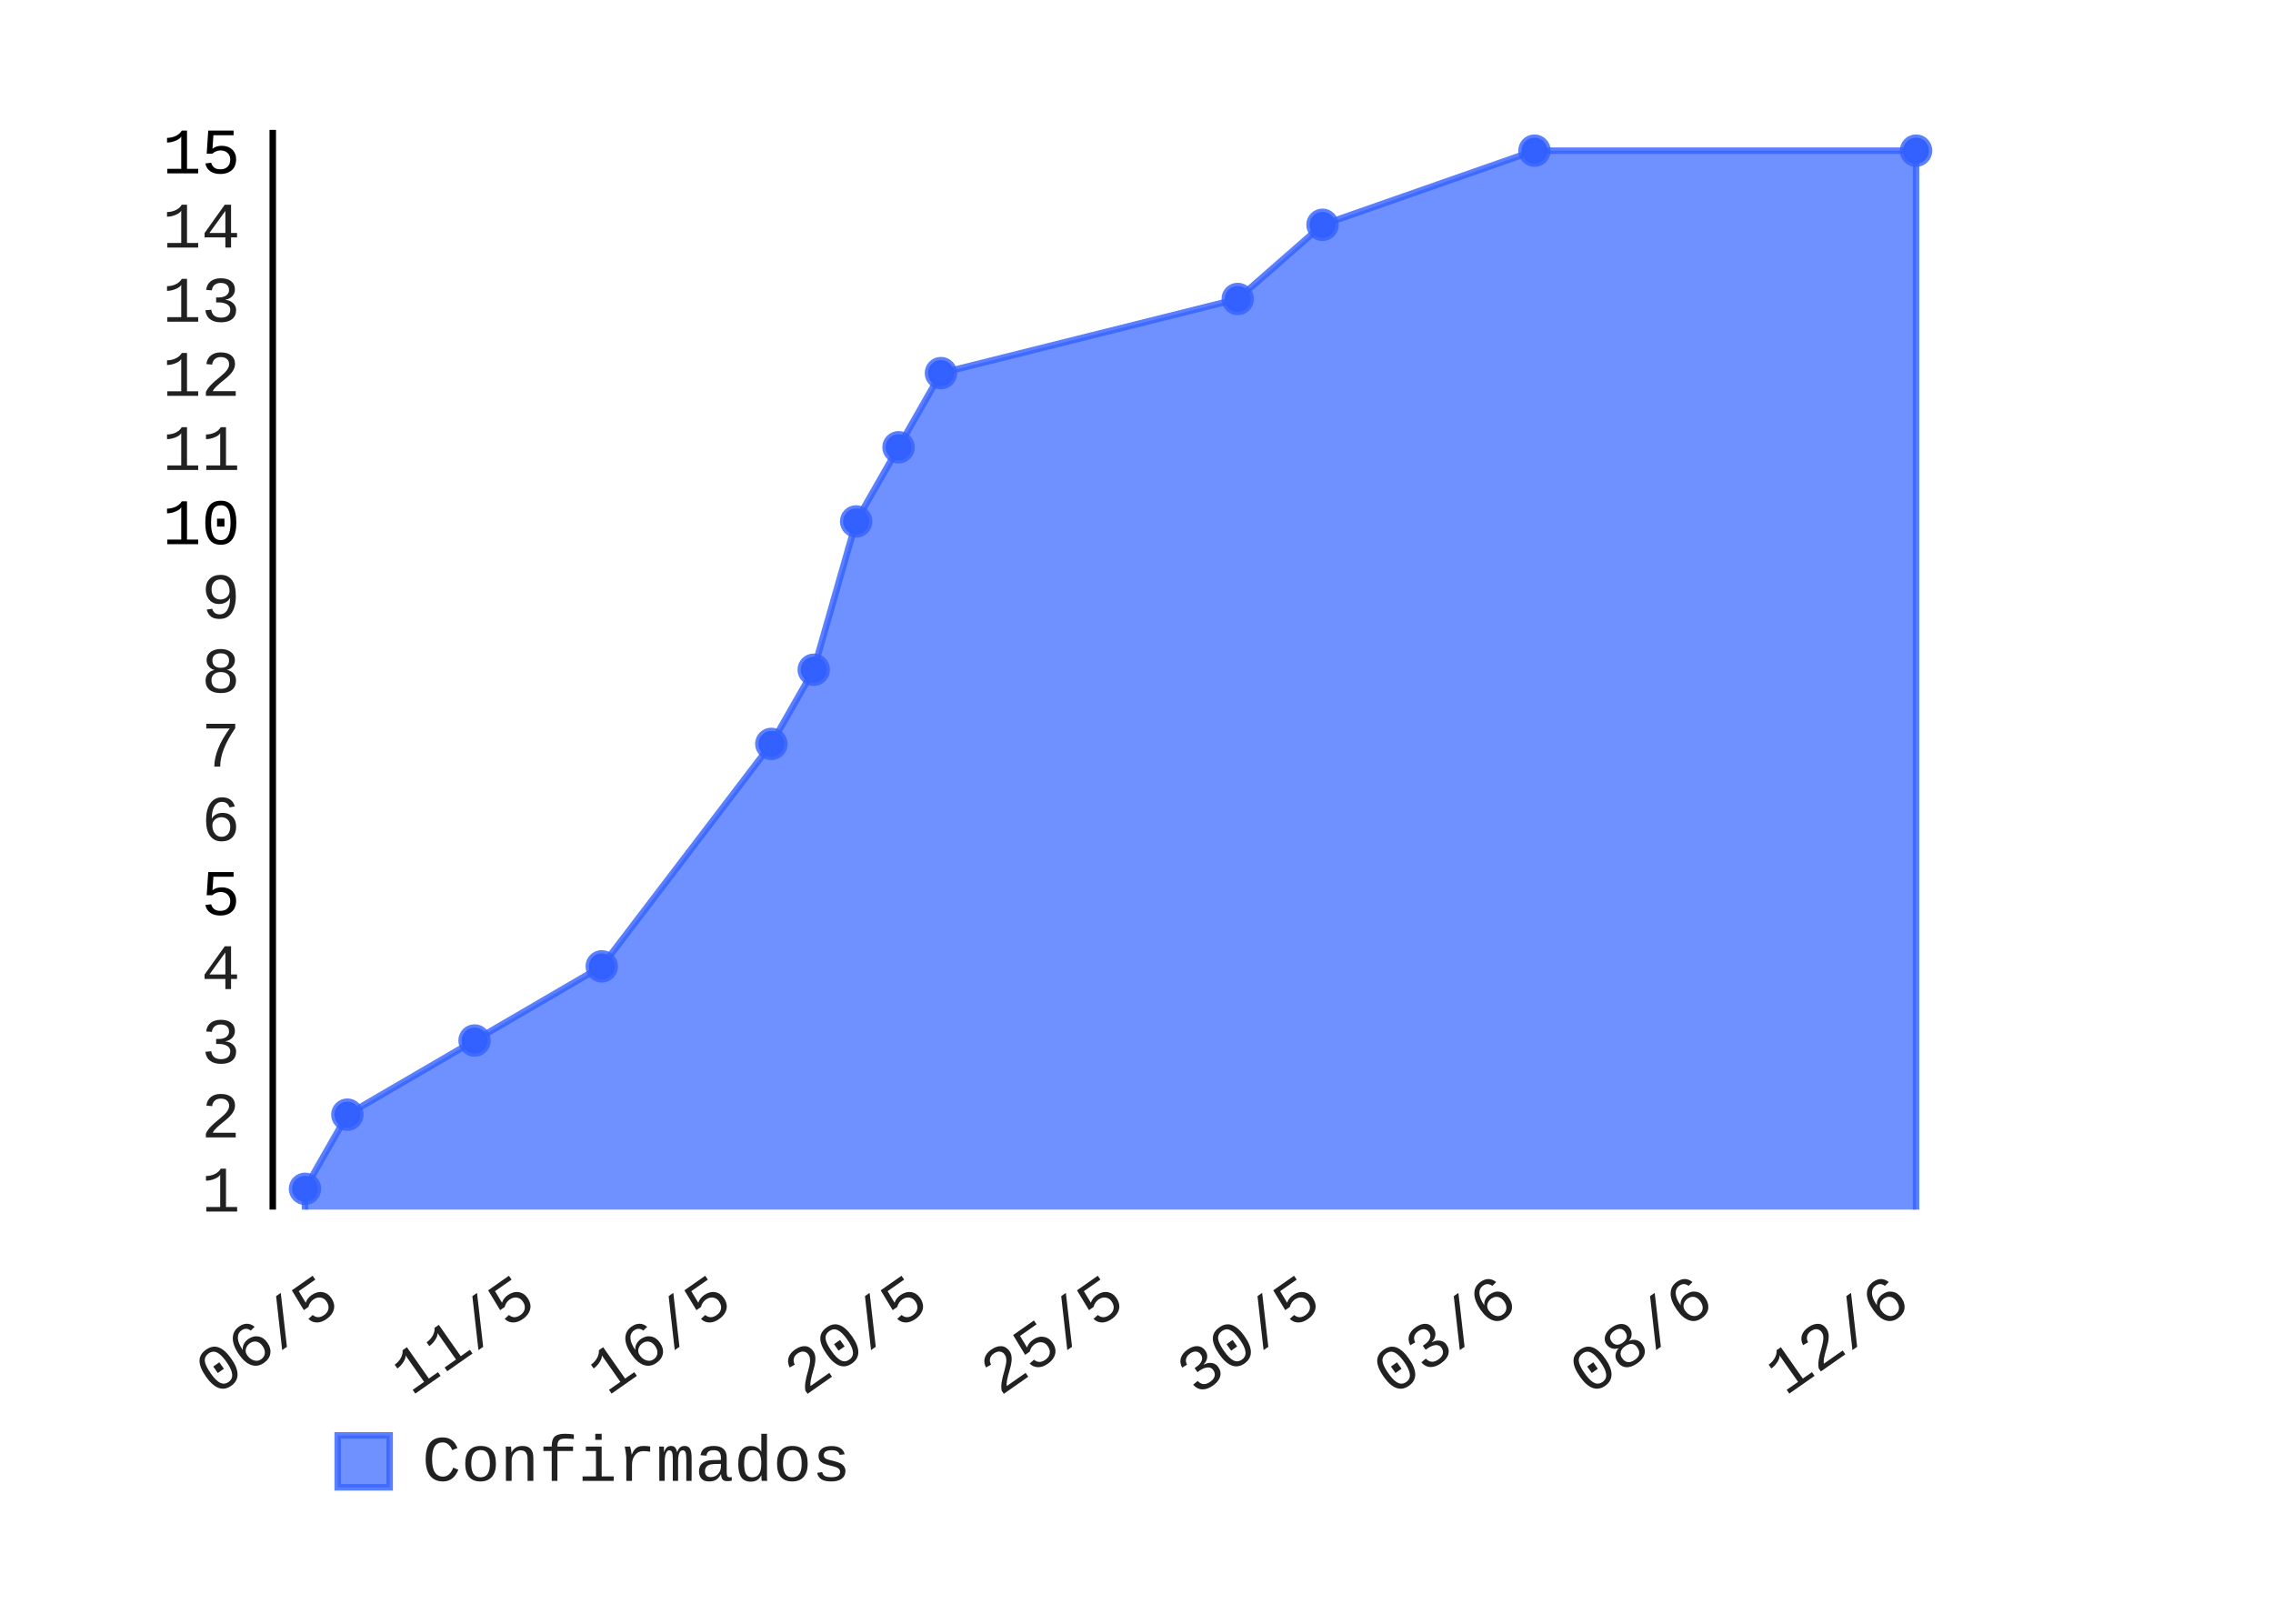
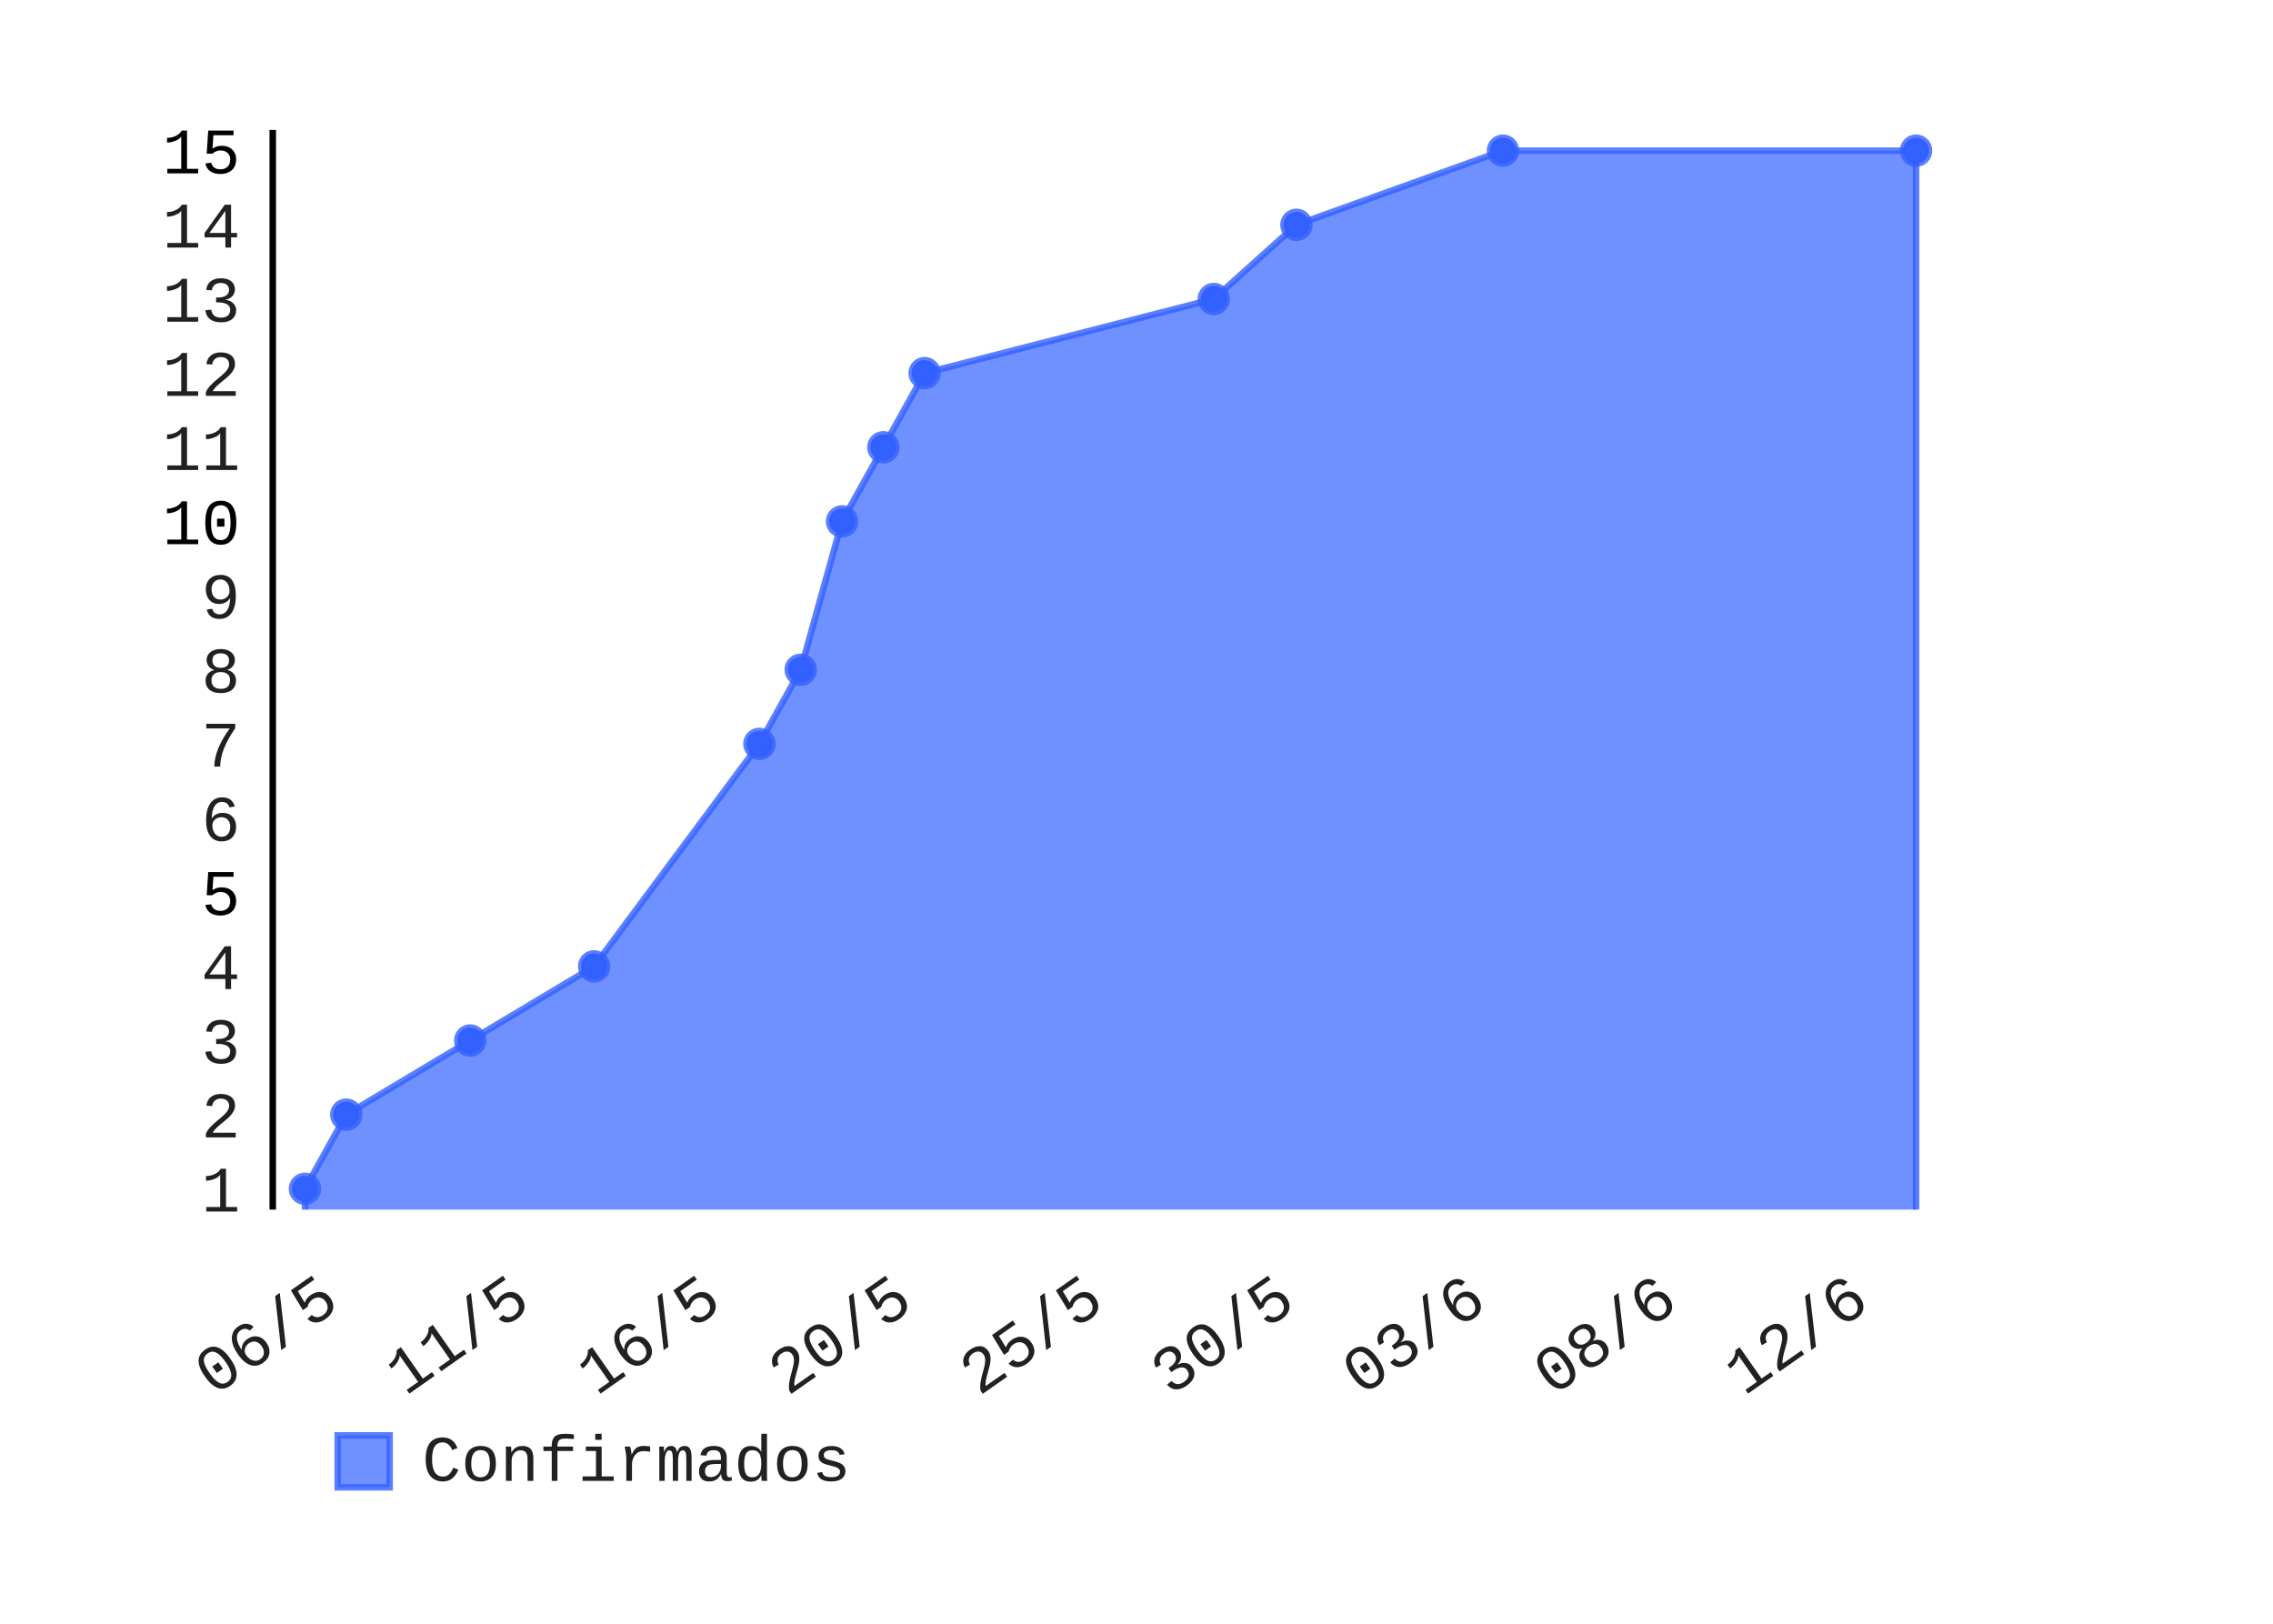
- <svg xmlns="http://www.w3.org/2000/svg" class="pygal-chart" height="250" id="chart-8aed6de7-09ee-48cf-bfdb-7bf885a10b45" viewBox="0 0 350 250" width="350">
+ <svg xmlns="http://www.w3.org/2000/svg" class="pygal-chart" height="250" id="chart-2da4dee2-4768-4671-aa1a-44a3d2e775ac" viewBox="0 0 350 250" width="350">
  <defs>
-     <style type="text/css">#chart-8aed6de7-09ee-48cf-bfdb-7bf885a10b45{-webkit-user-select:none;-webkit-font-smoothing:antialiased;font-family:Consolas,"Liberation Mono",Menlo,Courier,monospace}#chart-8aed6de7-09ee-48cf-bfdb-7bf885a10b45 .title{font-family:Consolas,"Liberation Mono",Menlo,Courier,monospace;font-size:8px}#chart-8aed6de7-09ee-48cf-bfdb-7bf885a10b45 .legends .legend text{font-family:Consolas,"Liberation Mono",Menlo,Courier,monospace;font-size:10px}#chart-8aed6de7-09ee-48cf-bfdb-7bf885a10b45 .axis text{font-family:Consolas,"Liberation Mono",Menlo,Courier,monospace;font-size:10px}#chart-8aed6de7-09ee-48cf-bfdb-7bf885a10b45 .axis text.major{font-family:Consolas,"Liberation Mono",Menlo,Courier,monospace;font-size:10px}#chart-8aed6de7-09ee-48cf-bfdb-7bf885a10b45 .text-overlay text.value{font-family:Consolas,"Liberation Mono",Menlo,Courier,monospace;font-size:16px}#chart-8aed6de7-09ee-48cf-bfdb-7bf885a10b45 .text-overlay text.label{font-family:Consolas,"Liberation Mono",Menlo,Courier,monospace;font-size:10px}#chart-8aed6de7-09ee-48cf-bfdb-7bf885a10b45 .tooltip{font-family:Consolas,"Liberation Mono",Menlo,Courier,monospace;font-size:12px}#chart-8aed6de7-09ee-48cf-bfdb-7bf885a10b45 text.no_data{font-family:Consolas,"Liberation Mono",Menlo,Courier,monospace;font-size:64px}
- #chart-8aed6de7-09ee-48cf-bfdb-7bf885a10b45{background-color:transparent}#chart-8aed6de7-09ee-48cf-bfdb-7bf885a10b45 path,#chart-8aed6de7-09ee-48cf-bfdb-7bf885a10b45 line,#chart-8aed6de7-09ee-48cf-bfdb-7bf885a10b45 rect,#chart-8aed6de7-09ee-48cf-bfdb-7bf885a10b45 circle{-webkit-transition:150ms;-moz-transition:150ms;transition:150ms}#chart-8aed6de7-09ee-48cf-bfdb-7bf885a10b45 .graph &gt; .background{fill:transparent}#chart-8aed6de7-09ee-48cf-bfdb-7bf885a10b45 .plot &gt; .background{fill:rgba(255,255,255,1)}#chart-8aed6de7-09ee-48cf-bfdb-7bf885a10b45 .graph{fill:rgba(0,0,0,.87)}#chart-8aed6de7-09ee-48cf-bfdb-7bf885a10b45 text.no_data{fill:rgba(0,0,0,1)}#chart-8aed6de7-09ee-48cf-bfdb-7bf885a10b45 .title{fill:rgba(0,0,0,1)}#chart-8aed6de7-09ee-48cf-bfdb-7bf885a10b45 .legends .legend text{fill:rgba(0,0,0,.87)}#chart-8aed6de7-09ee-48cf-bfdb-7bf885a10b45 .legends .legend:hover text{fill:rgba(0,0,0,1)}#chart-8aed6de7-09ee-48cf-bfdb-7bf885a10b45 .axis .line{stroke:rgba(0,0,0,1)}#chart-8aed6de7-09ee-48cf-bfdb-7bf885a10b45 .axis .guide.line{stroke:rgba(0,0,0,.54)}#chart-8aed6de7-09ee-48cf-bfdb-7bf885a10b45 .axis .major.line{stroke:rgba(0,0,0,.87)}#chart-8aed6de7-09ee-48cf-bfdb-7bf885a10b45 .axis text.major{fill:rgba(0,0,0,1)}#chart-8aed6de7-09ee-48cf-bfdb-7bf885a10b45 .axis.y .guides:hover .guide.line,#chart-8aed6de7-09ee-48cf-bfdb-7bf885a10b45 .line-graph .axis.x .guides:hover .guide.line,#chart-8aed6de7-09ee-48cf-bfdb-7bf885a10b45 .stackedline-graph .axis.x .guides:hover .guide.line,#chart-8aed6de7-09ee-48cf-bfdb-7bf885a10b45 .xy-graph .axis.x .guides:hover .guide.line{stroke:rgba(0,0,0,1)}#chart-8aed6de7-09ee-48cf-bfdb-7bf885a10b45 .axis .guides:hover text{fill:rgba(0,0,0,1)}#chart-8aed6de7-09ee-48cf-bfdb-7bf885a10b45 .reactive{fill-opacity:.7;stroke-opacity:.8}#chart-8aed6de7-09ee-48cf-bfdb-7bf885a10b45 .ci{stroke:rgba(0,0,0,.87)}#chart-8aed6de7-09ee-48cf-bfdb-7bf885a10b45 .reactive.active,#chart-8aed6de7-09ee-48cf-bfdb-7bf885a10b45 .active .reactive{fill-opacity:.8;stroke-opacity:.9;stroke-width:4}#chart-8aed6de7-09ee-48cf-bfdb-7bf885a10b45 .ci .reactive.active{stroke-width:1.5}#chart-8aed6de7-09ee-48cf-bfdb-7bf885a10b45 .series text{fill:rgba(0,0,0,1)}#chart-8aed6de7-09ee-48cf-bfdb-7bf885a10b45 .tooltip rect{fill:rgba(255,255,255,1);stroke:rgba(0,0,0,1);-webkit-transition:opacity 150ms;-moz-transition:opacity 150ms;transition:opacity 150ms}#chart-8aed6de7-09ee-48cf-bfdb-7bf885a10b45 .tooltip .label{fill:rgba(0,0,0,.87)}#chart-8aed6de7-09ee-48cf-bfdb-7bf885a10b45 .tooltip .label{fill:rgba(0,0,0,.87)}#chart-8aed6de7-09ee-48cf-bfdb-7bf885a10b45 .tooltip .legend{font-size:.8em;fill:rgba(0,0,0,.54)}#chart-8aed6de7-09ee-48cf-bfdb-7bf885a10b45 .tooltip .x_label{font-size:.6em;fill:rgba(0,0,0,1)}#chart-8aed6de7-09ee-48cf-bfdb-7bf885a10b45 .tooltip .xlink{font-size:.5em;text-decoration:underline}#chart-8aed6de7-09ee-48cf-bfdb-7bf885a10b45 .tooltip .value{font-size:1.5em}#chart-8aed6de7-09ee-48cf-bfdb-7bf885a10b45 .bound{font-size:.5em}#chart-8aed6de7-09ee-48cf-bfdb-7bf885a10b45 .max-value{font-size:.75em;fill:rgba(0,0,0,.54)}#chart-8aed6de7-09ee-48cf-bfdb-7bf885a10b45 .map-element{fill:rgba(255,255,255,1);stroke:rgba(0,0,0,.54) !important}#chart-8aed6de7-09ee-48cf-bfdb-7bf885a10b45 .map-element .reactive{fill-opacity:inherit;stroke-opacity:inherit}#chart-8aed6de7-09ee-48cf-bfdb-7bf885a10b45 .color-0,#chart-8aed6de7-09ee-48cf-bfdb-7bf885a10b45 .color-0 a:visited{stroke:#3361FF;fill:#3361FF}#chart-8aed6de7-09ee-48cf-bfdb-7bf885a10b45 .text-overlay .color-0 text{fill:black}
- #chart-8aed6de7-09ee-48cf-bfdb-7bf885a10b45 text.no_data{text-anchor:middle}#chart-8aed6de7-09ee-48cf-bfdb-7bf885a10b45 .guide.line{fill:none}#chart-8aed6de7-09ee-48cf-bfdb-7bf885a10b45 .centered{text-anchor:middle}#chart-8aed6de7-09ee-48cf-bfdb-7bf885a10b45 .title{text-anchor:middle}#chart-8aed6de7-09ee-48cf-bfdb-7bf885a10b45 .legends .legend text{fill-opacity:1}#chart-8aed6de7-09ee-48cf-bfdb-7bf885a10b45 .axis.x text{text-anchor:middle}#chart-8aed6de7-09ee-48cf-bfdb-7bf885a10b45 .axis.x:not(.web) text[transform]{text-anchor:start}#chart-8aed6de7-09ee-48cf-bfdb-7bf885a10b45 .axis.x:not(.web) text[transform].backwards{text-anchor:end}#chart-8aed6de7-09ee-48cf-bfdb-7bf885a10b45 .axis.y text{text-anchor:end}#chart-8aed6de7-09ee-48cf-bfdb-7bf885a10b45 .axis.y text[transform].backwards{text-anchor:start}#chart-8aed6de7-09ee-48cf-bfdb-7bf885a10b45 .axis.y2 text{text-anchor:start}#chart-8aed6de7-09ee-48cf-bfdb-7bf885a10b45 .axis.y2 text[transform].backwards{text-anchor:end}#chart-8aed6de7-09ee-48cf-bfdb-7bf885a10b45 .axis .guide.line{stroke-dasharray:4,4}#chart-8aed6de7-09ee-48cf-bfdb-7bf885a10b45 .axis .major.guide.line{stroke-dasharray:6,6}#chart-8aed6de7-09ee-48cf-bfdb-7bf885a10b45 .horizontal .axis.y .guide.line,#chart-8aed6de7-09ee-48cf-bfdb-7bf885a10b45 .horizontal .axis.y2 .guide.line,#chart-8aed6de7-09ee-48cf-bfdb-7bf885a10b45 .vertical .axis.x .guide.line{opacity:0}#chart-8aed6de7-09ee-48cf-bfdb-7bf885a10b45 .horizontal .axis.always_show .guide.line,#chart-8aed6de7-09ee-48cf-bfdb-7bf885a10b45 .vertical .axis.always_show .guide.line{opacity:1 !important}#chart-8aed6de7-09ee-48cf-bfdb-7bf885a10b45 .axis.y .guides:hover .guide.line,#chart-8aed6de7-09ee-48cf-bfdb-7bf885a10b45 .axis.y2 .guides:hover .guide.line,#chart-8aed6de7-09ee-48cf-bfdb-7bf885a10b45 .axis.x .guides:hover .guide.line{opacity:1}#chart-8aed6de7-09ee-48cf-bfdb-7bf885a10b45 .axis .guides:hover text{opacity:1}#chart-8aed6de7-09ee-48cf-bfdb-7bf885a10b45 .nofill{fill:none}#chart-8aed6de7-09ee-48cf-bfdb-7bf885a10b45 .subtle-fill{fill-opacity:.2}#chart-8aed6de7-09ee-48cf-bfdb-7bf885a10b45 .dot{stroke-width:1px;fill-opacity:1}#chart-8aed6de7-09ee-48cf-bfdb-7bf885a10b45 .dot.active{stroke-width:5px}#chart-8aed6de7-09ee-48cf-bfdb-7bf885a10b45 .dot.negative{fill:transparent}#chart-8aed6de7-09ee-48cf-bfdb-7bf885a10b45 text,#chart-8aed6de7-09ee-48cf-bfdb-7bf885a10b45 tspan{stroke:none !important}#chart-8aed6de7-09ee-48cf-bfdb-7bf885a10b45 .series text.active{opacity:1}#chart-8aed6de7-09ee-48cf-bfdb-7bf885a10b45 .tooltip rect{fill-opacity:.95;stroke-width:.5}#chart-8aed6de7-09ee-48cf-bfdb-7bf885a10b45 .tooltip text{fill-opacity:1}#chart-8aed6de7-09ee-48cf-bfdb-7bf885a10b45 .showable{visibility:hidden}#chart-8aed6de7-09ee-48cf-bfdb-7bf885a10b45 .showable.shown{visibility:visible}#chart-8aed6de7-09ee-48cf-bfdb-7bf885a10b45 .gauge-background{fill:rgba(229,229,229,1);stroke:none}#chart-8aed6de7-09ee-48cf-bfdb-7bf885a10b45 .bg-lines{stroke:transparent;stroke-width:2px}</style>
+     <style type="text/css">#chart-2da4dee2-4768-4671-aa1a-44a3d2e775ac{-webkit-user-select:none;-webkit-font-smoothing:antialiased;font-family:Consolas,"Liberation Mono",Menlo,Courier,monospace}#chart-2da4dee2-4768-4671-aa1a-44a3d2e775ac .title{font-family:Consolas,"Liberation Mono",Menlo,Courier,monospace;font-size:8px}#chart-2da4dee2-4768-4671-aa1a-44a3d2e775ac .legends .legend text{font-family:Consolas,"Liberation Mono",Menlo,Courier,monospace;font-size:10px}#chart-2da4dee2-4768-4671-aa1a-44a3d2e775ac .axis text{font-family:Consolas,"Liberation Mono",Menlo,Courier,monospace;font-size:10px}#chart-2da4dee2-4768-4671-aa1a-44a3d2e775ac .axis text.major{font-family:Consolas,"Liberation Mono",Menlo,Courier,monospace;font-size:10px}#chart-2da4dee2-4768-4671-aa1a-44a3d2e775ac .text-overlay text.value{font-family:Consolas,"Liberation Mono",Menlo,Courier,monospace;font-size:16px}#chart-2da4dee2-4768-4671-aa1a-44a3d2e775ac .text-overlay text.label{font-family:Consolas,"Liberation Mono",Menlo,Courier,monospace;font-size:10px}#chart-2da4dee2-4768-4671-aa1a-44a3d2e775ac .tooltip{font-family:Consolas,"Liberation Mono",Menlo,Courier,monospace;font-size:12px}#chart-2da4dee2-4768-4671-aa1a-44a3d2e775ac text.no_data{font-family:Consolas,"Liberation Mono",Menlo,Courier,monospace;font-size:64px}
+ #chart-2da4dee2-4768-4671-aa1a-44a3d2e775ac{background-color:transparent}#chart-2da4dee2-4768-4671-aa1a-44a3d2e775ac path,#chart-2da4dee2-4768-4671-aa1a-44a3d2e775ac line,#chart-2da4dee2-4768-4671-aa1a-44a3d2e775ac rect,#chart-2da4dee2-4768-4671-aa1a-44a3d2e775ac circle{-webkit-transition:150ms;-moz-transition:150ms;transition:150ms}#chart-2da4dee2-4768-4671-aa1a-44a3d2e775ac .graph &gt; .background{fill:transparent}#chart-2da4dee2-4768-4671-aa1a-44a3d2e775ac .plot &gt; .background{fill:rgba(255,255,255,1)}#chart-2da4dee2-4768-4671-aa1a-44a3d2e775ac .graph{fill:rgba(0,0,0,.87)}#chart-2da4dee2-4768-4671-aa1a-44a3d2e775ac text.no_data{fill:rgba(0,0,0,1)}#chart-2da4dee2-4768-4671-aa1a-44a3d2e775ac .title{fill:rgba(0,0,0,1)}#chart-2da4dee2-4768-4671-aa1a-44a3d2e775ac .legends .legend text{fill:rgba(0,0,0,.87)}#chart-2da4dee2-4768-4671-aa1a-44a3d2e775ac .legends .legend:hover text{fill:rgba(0,0,0,1)}#chart-2da4dee2-4768-4671-aa1a-44a3d2e775ac .axis .line{stroke:rgba(0,0,0,1)}#chart-2da4dee2-4768-4671-aa1a-44a3d2e775ac .axis .guide.line{stroke:rgba(0,0,0,.54)}#chart-2da4dee2-4768-4671-aa1a-44a3d2e775ac .axis .major.line{stroke:rgba(0,0,0,.87)}#chart-2da4dee2-4768-4671-aa1a-44a3d2e775ac .axis text.major{fill:rgba(0,0,0,1)}#chart-2da4dee2-4768-4671-aa1a-44a3d2e775ac .axis.y .guides:hover .guide.line,#chart-2da4dee2-4768-4671-aa1a-44a3d2e775ac .line-graph .axis.x .guides:hover .guide.line,#chart-2da4dee2-4768-4671-aa1a-44a3d2e775ac .stackedline-graph .axis.x .guides:hover .guide.line,#chart-2da4dee2-4768-4671-aa1a-44a3d2e775ac .xy-graph .axis.x .guides:hover .guide.line{stroke:rgba(0,0,0,1)}#chart-2da4dee2-4768-4671-aa1a-44a3d2e775ac .axis .guides:hover text{fill:rgba(0,0,0,1)}#chart-2da4dee2-4768-4671-aa1a-44a3d2e775ac .reactive{fill-opacity:.7;stroke-opacity:.8}#chart-2da4dee2-4768-4671-aa1a-44a3d2e775ac .ci{stroke:rgba(0,0,0,.87)}#chart-2da4dee2-4768-4671-aa1a-44a3d2e775ac .reactive.active,#chart-2da4dee2-4768-4671-aa1a-44a3d2e775ac .active .reactive{fill-opacity:.8;stroke-opacity:.9;stroke-width:4}#chart-2da4dee2-4768-4671-aa1a-44a3d2e775ac .ci .reactive.active{stroke-width:1.5}#chart-2da4dee2-4768-4671-aa1a-44a3d2e775ac .series text{fill:rgba(0,0,0,1)}#chart-2da4dee2-4768-4671-aa1a-44a3d2e775ac .tooltip rect{fill:rgba(255,255,255,1);stroke:rgba(0,0,0,1);-webkit-transition:opacity 150ms;-moz-transition:opacity 150ms;transition:opacity 150ms}#chart-2da4dee2-4768-4671-aa1a-44a3d2e775ac .tooltip .label{fill:rgba(0,0,0,.87)}#chart-2da4dee2-4768-4671-aa1a-44a3d2e775ac .tooltip .label{fill:rgba(0,0,0,.87)}#chart-2da4dee2-4768-4671-aa1a-44a3d2e775ac .tooltip .legend{font-size:.8em;fill:rgba(0,0,0,.54)}#chart-2da4dee2-4768-4671-aa1a-44a3d2e775ac .tooltip .x_label{font-size:.6em;fill:rgba(0,0,0,1)}#chart-2da4dee2-4768-4671-aa1a-44a3d2e775ac .tooltip .xlink{font-size:.5em;text-decoration:underline}#chart-2da4dee2-4768-4671-aa1a-44a3d2e775ac .tooltip .value{font-size:1.5em}#chart-2da4dee2-4768-4671-aa1a-44a3d2e775ac .bound{font-size:.5em}#chart-2da4dee2-4768-4671-aa1a-44a3d2e775ac .max-value{font-size:.75em;fill:rgba(0,0,0,.54)}#chart-2da4dee2-4768-4671-aa1a-44a3d2e775ac .map-element{fill:rgba(255,255,255,1);stroke:rgba(0,0,0,.54) !important}#chart-2da4dee2-4768-4671-aa1a-44a3d2e775ac .map-element .reactive{fill-opacity:inherit;stroke-opacity:inherit}#chart-2da4dee2-4768-4671-aa1a-44a3d2e775ac .color-0,#chart-2da4dee2-4768-4671-aa1a-44a3d2e775ac .color-0 a:visited{stroke:#3361FF;fill:#3361FF}#chart-2da4dee2-4768-4671-aa1a-44a3d2e775ac .text-overlay .color-0 text{fill:black}
+ #chart-2da4dee2-4768-4671-aa1a-44a3d2e775ac text.no_data{text-anchor:middle}#chart-2da4dee2-4768-4671-aa1a-44a3d2e775ac .guide.line{fill:none}#chart-2da4dee2-4768-4671-aa1a-44a3d2e775ac .centered{text-anchor:middle}#chart-2da4dee2-4768-4671-aa1a-44a3d2e775ac .title{text-anchor:middle}#chart-2da4dee2-4768-4671-aa1a-44a3d2e775ac .legends .legend text{fill-opacity:1}#chart-2da4dee2-4768-4671-aa1a-44a3d2e775ac .axis.x text{text-anchor:middle}#chart-2da4dee2-4768-4671-aa1a-44a3d2e775ac .axis.x:not(.web) text[transform]{text-anchor:start}#chart-2da4dee2-4768-4671-aa1a-44a3d2e775ac .axis.x:not(.web) text[transform].backwards{text-anchor:end}#chart-2da4dee2-4768-4671-aa1a-44a3d2e775ac .axis.y text{text-anchor:end}#chart-2da4dee2-4768-4671-aa1a-44a3d2e775ac .axis.y text[transform].backwards{text-anchor:start}#chart-2da4dee2-4768-4671-aa1a-44a3d2e775ac .axis.y2 text{text-anchor:start}#chart-2da4dee2-4768-4671-aa1a-44a3d2e775ac .axis.y2 text[transform].backwards{text-anchor:end}#chart-2da4dee2-4768-4671-aa1a-44a3d2e775ac .axis .guide.line{stroke-dasharray:4,4}#chart-2da4dee2-4768-4671-aa1a-44a3d2e775ac .axis .major.guide.line{stroke-dasharray:6,6}#chart-2da4dee2-4768-4671-aa1a-44a3d2e775ac .horizontal .axis.y .guide.line,#chart-2da4dee2-4768-4671-aa1a-44a3d2e775ac .horizontal .axis.y2 .guide.line,#chart-2da4dee2-4768-4671-aa1a-44a3d2e775ac .vertical .axis.x .guide.line{opacity:0}#chart-2da4dee2-4768-4671-aa1a-44a3d2e775ac .horizontal .axis.always_show .guide.line,#chart-2da4dee2-4768-4671-aa1a-44a3d2e775ac .vertical .axis.always_show .guide.line{opacity:1 !important}#chart-2da4dee2-4768-4671-aa1a-44a3d2e775ac .axis.y .guides:hover .guide.line,#chart-2da4dee2-4768-4671-aa1a-44a3d2e775ac .axis.y2 .guides:hover .guide.line,#chart-2da4dee2-4768-4671-aa1a-44a3d2e775ac .axis.x .guides:hover .guide.line{opacity:1}#chart-2da4dee2-4768-4671-aa1a-44a3d2e775ac .axis .guides:hover text{opacity:1}#chart-2da4dee2-4768-4671-aa1a-44a3d2e775ac .nofill{fill:none}#chart-2da4dee2-4768-4671-aa1a-44a3d2e775ac .subtle-fill{fill-opacity:.2}#chart-2da4dee2-4768-4671-aa1a-44a3d2e775ac .dot{stroke-width:1px;fill-opacity:1}#chart-2da4dee2-4768-4671-aa1a-44a3d2e775ac .dot.active{stroke-width:5px}#chart-2da4dee2-4768-4671-aa1a-44a3d2e775ac .dot.negative{fill:transparent}#chart-2da4dee2-4768-4671-aa1a-44a3d2e775ac text,#chart-2da4dee2-4768-4671-aa1a-44a3d2e775ac tspan{stroke:none !important}#chart-2da4dee2-4768-4671-aa1a-44a3d2e775ac .series text.active{opacity:1}#chart-2da4dee2-4768-4671-aa1a-44a3d2e775ac .tooltip rect{fill-opacity:.95;stroke-width:.5}#chart-2da4dee2-4768-4671-aa1a-44a3d2e775ac .tooltip text{fill-opacity:1}#chart-2da4dee2-4768-4671-aa1a-44a3d2e775ac .showable{visibility:hidden}#chart-2da4dee2-4768-4671-aa1a-44a3d2e775ac .showable.shown{visibility:visible}#chart-2da4dee2-4768-4671-aa1a-44a3d2e775ac .gauge-background{fill:rgba(229,229,229,1);stroke:none}#chart-2da4dee2-4768-4671-aa1a-44a3d2e775ac .bg-lines{stroke:transparent;stroke-width:2px}</style>
  </defs>
  <g class="graph datetimeline-graph vertical">
    <rect class="background" height="250" width="350" x="0" y="0" />
    <g class="plot" transform="translate(42, 20)">
      <rect class="background" height="166.234" width="258.0" x="0" y="0" />
      <g class="axis y">
        <g class="guides">
          <text class="" x="-5" y="166.537">1</text>
        </g>
        <g class="guides">
          <text class="" x="-5" y="155.12">2</text>
        </g>
        <g class="guides">
          <text class="" x="-5" y="143.703">3</text>
        </g>
        <g class="guides">
          <text class="" x="-5" y="132.286">4</text>
        </g>
        <g class="guides">
          <text class="major" x="-5" y="120.869">5</text>
        </g>
        <g class="guides">
          <text class="" x="-5" y="109.451">6</text>
        </g>
        <g class="guides">
          <text class="" x="-5" y="98.034">7</text>
        </g>
        <g class="guides">
          <text class="" x="-5" y="86.617">8</text>
        </g>
        <g class="guides">
          <text class="" x="-5" y="75.2">9</text>
        </g>
        <g class="guides">
          <text class="major" x="-5" y="63.783">10</text>
        </g>
        <g class="guides">
          <text class="" x="-5" y="52.366">11</text>
        </g>
        <g class="guides">
          <text class="" x="-5" y="40.948">12</text>
        </g>
        <g class="guides">
          <text class="" x="-5" y="29.531">13</text>
        </g>
        <g class="guides">
          <text class="" x="-5" y="18.114">14</text>
        </g>
        <g class="guides">
          <text class="major" x="-5" y="6.697">15</text>
        </g>
      </g>
      <g class="axis x">
        <path class="line" d="M0 0 v166.234" />
        <g class="guides">
-           <path class="guide line" d="M10.765 0 v166.234" />
-           <text class="backwards" transform="rotate(325 10.76451 181.2342)" x="10.765" y="181.234">06/5</text>
+           <path class="guide line" d="M10.616 0 v166.234" />
+           <text class="backwards" transform="rotate(325 10.61571 181.2342)" x="10.616" y="181.234">06/5</text>
        </g>
        <g class="guides">
-           <path class="guide line" d="M40.988 0 v166.234" />
-           <text class="backwards" transform="rotate(325 40.9883 181.2342)" x="40.988" y="181.234">11/5</text>
+           <path class="guide line" d="M40.065 0 v166.234" />
+           <text class="backwards" transform="rotate(325 40.06454 181.2342)" x="40.065" y="181.234">11/5</text>
        </g>
        <g class="guides">
-           <path class="guide line" d="M71.212 0 v166.234" />
-           <text class="backwards" transform="rotate(325 71.2121 181.2342)" x="71.212" y="181.234">16/5</text>
+           <path class="guide line" d="M69.513 0 v166.234" />
+           <text class="backwards" transform="rotate(325 69.51337 181.2342)" x="69.513" y="181.234">16/5</text>
        </g>
        <g class="guides">
-           <path class="guide line" d="M101.436 0 v166.234" />
-           <text class="backwards" transform="rotate(325 101.4359 181.2342)" x="101.436" y="181.234">20/5</text>
+           <path class="guide line" d="M98.962 0 v166.234" />
+           <text class="backwards" transform="rotate(325 98.9622 181.2342)" x="98.962" y="181.234">20/5</text>
        </g>
        <g class="guides">
-           <path class="guide line" d="M131.66 0 v166.234" />
-           <text class="backwards" transform="rotate(325 131.6597 181.2342)" x="131.66" y="181.234">25/5</text>
+           <path class="guide line" d="M128.411 0 v166.234" />
+           <text class="backwards" transform="rotate(325 128.411 181.2342)" x="128.411" y="181.234">25/5</text>
        </g>
        <g class="guides">
-           <path class="guide line" d="M161.883 0 v166.234" />
-           <text class="backwards" transform="rotate(325 161.8835 181.2342)" x="161.883" y="181.234">30/5</text>
+           <path class="guide line" d="M157.86 0 v166.234" />
+           <text class="backwards" transform="rotate(325 157.8599 181.2342)" x="157.86" y="181.234">30/5</text>
        </g>
        <g class="guides">
-           <path class="guide line" d="M192.107 0 v166.234" />
-           <text class="backwards" transform="rotate(325 192.1073 181.2342)" x="192.107" y="181.234">03/6</text>
+           <path class="guide line" d="M187.309 0 v166.234" />
+           <text class="backwards" transform="rotate(325 187.3087 181.2342)" x="187.309" y="181.234">03/6</text>
        </g>
        <g class="guides">
-           <path class="guide line" d="M222.331 0 v166.234" />
-           <text class="backwards" transform="rotate(325 222.3311 181.2342)" x="222.331" y="181.234">08/6</text>
+           <path class="guide line" d="M216.758 0 v166.234" />
+           <text class="backwards" transform="rotate(325 216.7575 181.2342)" x="216.758" y="181.234">08/6</text>
        </g>
        <g class="guides">
-           <path class="guide line" d="M252.555 0 v166.234" />
-           <text class="backwards" transform="rotate(325 252.5549 181.2342)" x="252.555" y="181.234">12/6</text>
+           <path class="guide line" d="M246.206 0 v166.234" />
+           <text class="backwards" transform="rotate(325 246.2063 181.2342)" x="246.206" y="181.234">12/6</text>
        </g>
      </g>
      <g class="series serie-0 color-0">
-         <path class="line reactive" d="M4.962 166.234 L4.962 163.037 11.49 151.62 31.075 140.203 50.66 128.786 76.773 94.534 83.302 83.117 89.83 60.283 96.358 48.866 102.887 37.448 148.585 26.031 161.642 14.614 194.283 3.197 253.038 3.197 253.038 166.234" />
+         <path class="line reactive" d="M4.962 166.234 L4.962 163.037 11.322 151.62 30.405 140.203 49.488 128.786 74.932 94.534 81.293 83.117 87.654 60.283 94.015 48.866 100.376 37.448 144.902 26.031 157.624 14.614 189.429 3.197 253.038 3.197 253.038 166.234" />
      </g>
    </g>
    <g class="titles" />
    <g class="plot overlay" transform="translate(42, 20)">
      <g class="series serie-0 color-0">
        <g class="dots">
          <circle class="dot reactive tooltip-trigger" cx="4.962" cy="163.037" r="2" />
        </g>
        <g class="dots">
-           <circle class="dot reactive tooltip-trigger" cx="11.49" cy="151.62" r="2" />
+           <circle class="dot reactive tooltip-trigger" cx="11.322" cy="151.62" r="2" />
        </g>
        <g class="dots">
-           <circle class="dot reactive tooltip-trigger" cx="31.075" cy="140.203" r="2" />
+           <circle class="dot reactive tooltip-trigger" cx="30.405" cy="140.203" r="2" />
        </g>
        <g class="dots">
-           <circle class="dot reactive tooltip-trigger" cx="50.66" cy="128.786" r="2" />
+           <circle class="dot reactive tooltip-trigger" cx="49.488" cy="128.786" r="2" />
        </g>
        <g class="dots">
-           <circle class="dot reactive tooltip-trigger" cx="76.773" cy="94.534" r="2" />
+           <circle class="dot reactive tooltip-trigger" cx="74.932" cy="94.534" r="2" />
        </g>
        <g class="dots">
-           <circle class="dot reactive tooltip-trigger" cx="83.302" cy="83.117" r="2" />
+           <circle class="dot reactive tooltip-trigger" cx="81.293" cy="83.117" r="2" />
        </g>
        <g class="dots">
-           <circle class="dot reactive tooltip-trigger" cx="89.83" cy="60.283" r="2" />
+           <circle class="dot reactive tooltip-trigger" cx="87.654" cy="60.283" r="2" />
        </g>
        <g class="dots">
-           <circle class="dot reactive tooltip-trigger" cx="96.358" cy="48.866" r="2" />
+           <circle class="dot reactive tooltip-trigger" cx="94.015" cy="48.866" r="2" />
        </g>
        <g class="dots">
-           <circle class="dot reactive tooltip-trigger" cx="102.887" cy="37.448" r="2" />
+           <circle class="dot reactive tooltip-trigger" cx="100.376" cy="37.448" r="2" />
        </g>
        <g class="dots">
-           <circle class="dot reactive tooltip-trigger" cx="148.585" cy="26.031" r="2" />
+           <circle class="dot reactive tooltip-trigger" cx="144.902" cy="26.031" r="2" />
        </g>
        <g class="dots">
-           <circle class="dot reactive tooltip-trigger" cx="161.642" cy="14.614" r="2" />
+           <circle class="dot reactive tooltip-trigger" cx="157.624" cy="14.614" r="2" />
        </g>
        <g class="dots">
-           <circle class="dot reactive tooltip-trigger" cx="194.283" cy="3.197" r="2" />
+           <circle class="dot reactive tooltip-trigger" cx="189.429" cy="3.197" r="2" />
        </g>
        <g class="dots">
          <circle class="dot reactive tooltip-trigger" cx="253.038" cy="3.197" r="2" />
        </g>
      </g>
    </g>
    <g class="plot text-overlay" transform="translate(42, 20)">
      <g class="series serie-0 color-0" />
    </g>
    <g class="plot tooltip-overlay" transform="translate(42, 20)">
      <g class="tooltip" style="opacity: 0" transform="translate(0 0)">
        <rect class="tooltip-box" height="0" rx="10" ry="10" width="0" />
        <g class="text" />
      </g>
    </g>
    <g class="legends" transform="translate(52, 220)">
      <g class="legend reactive activate-serie" id="activate-serie-0">
        <rect class="color-0 reactive" height="8" width="8" x="0.0" y="1.0" />
        <text x="13.0" y="8.0">Confirmados</text>
      </g>
    </g>
  </g>
</svg>
